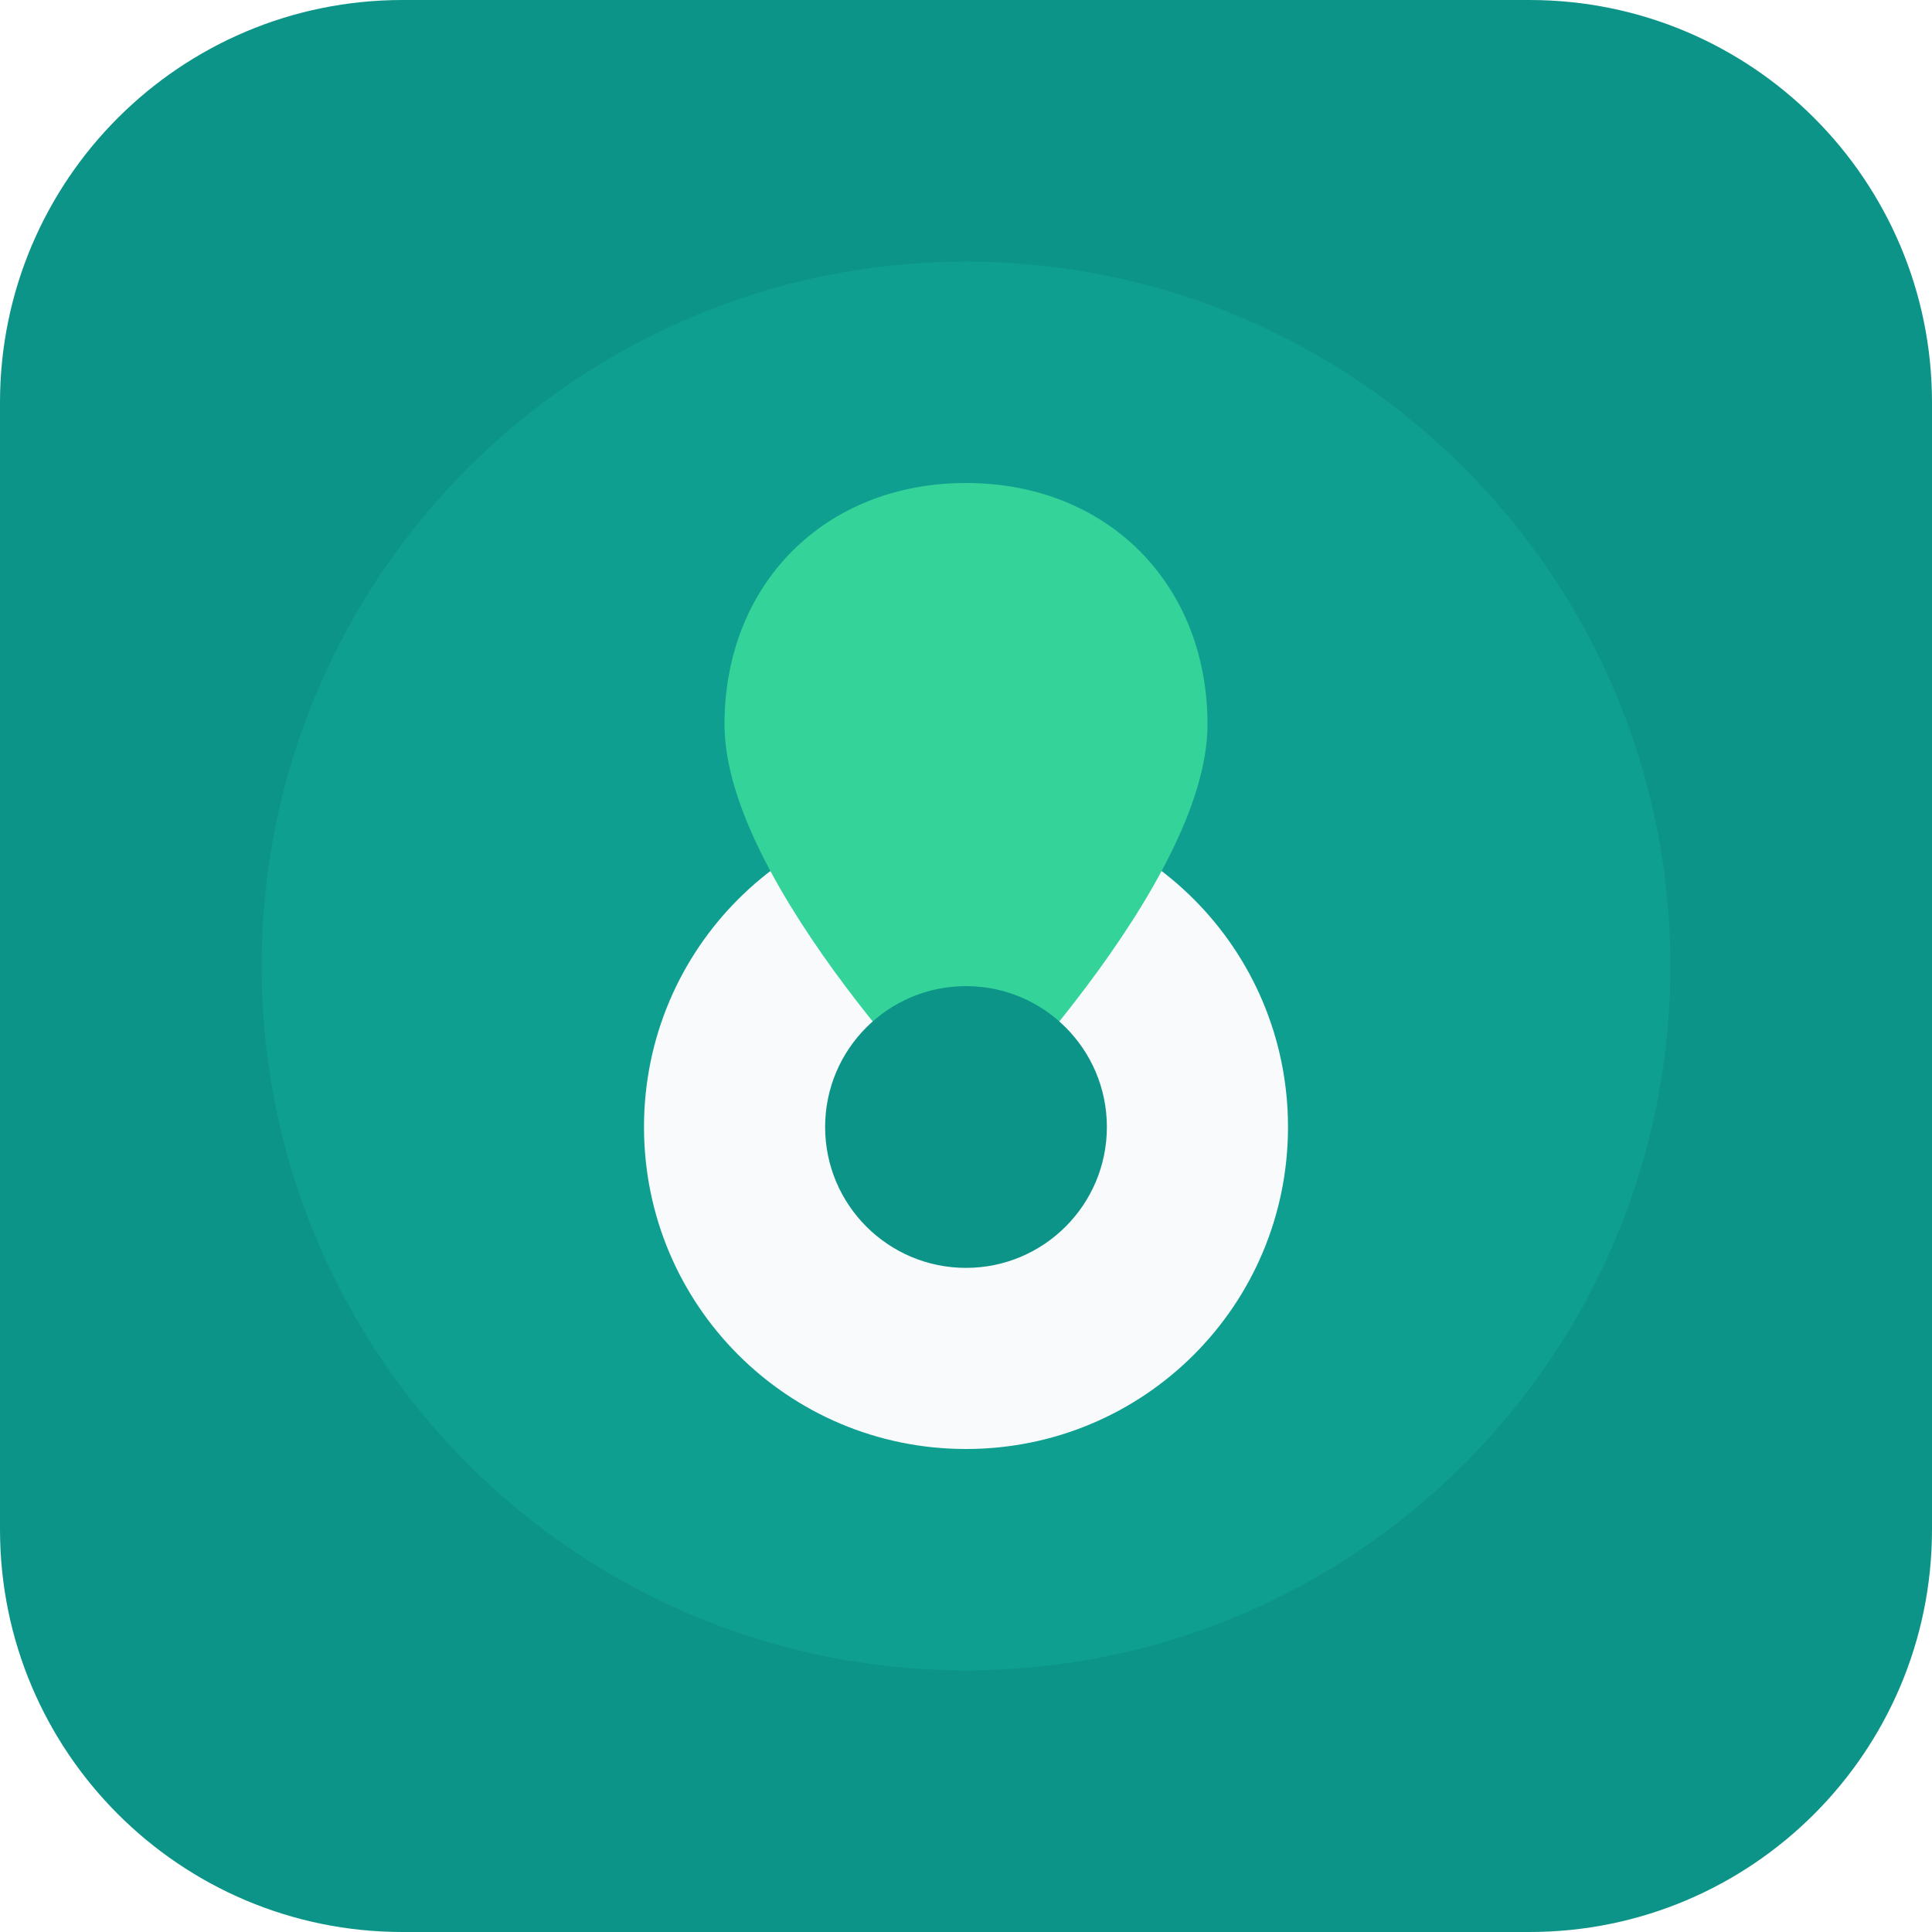
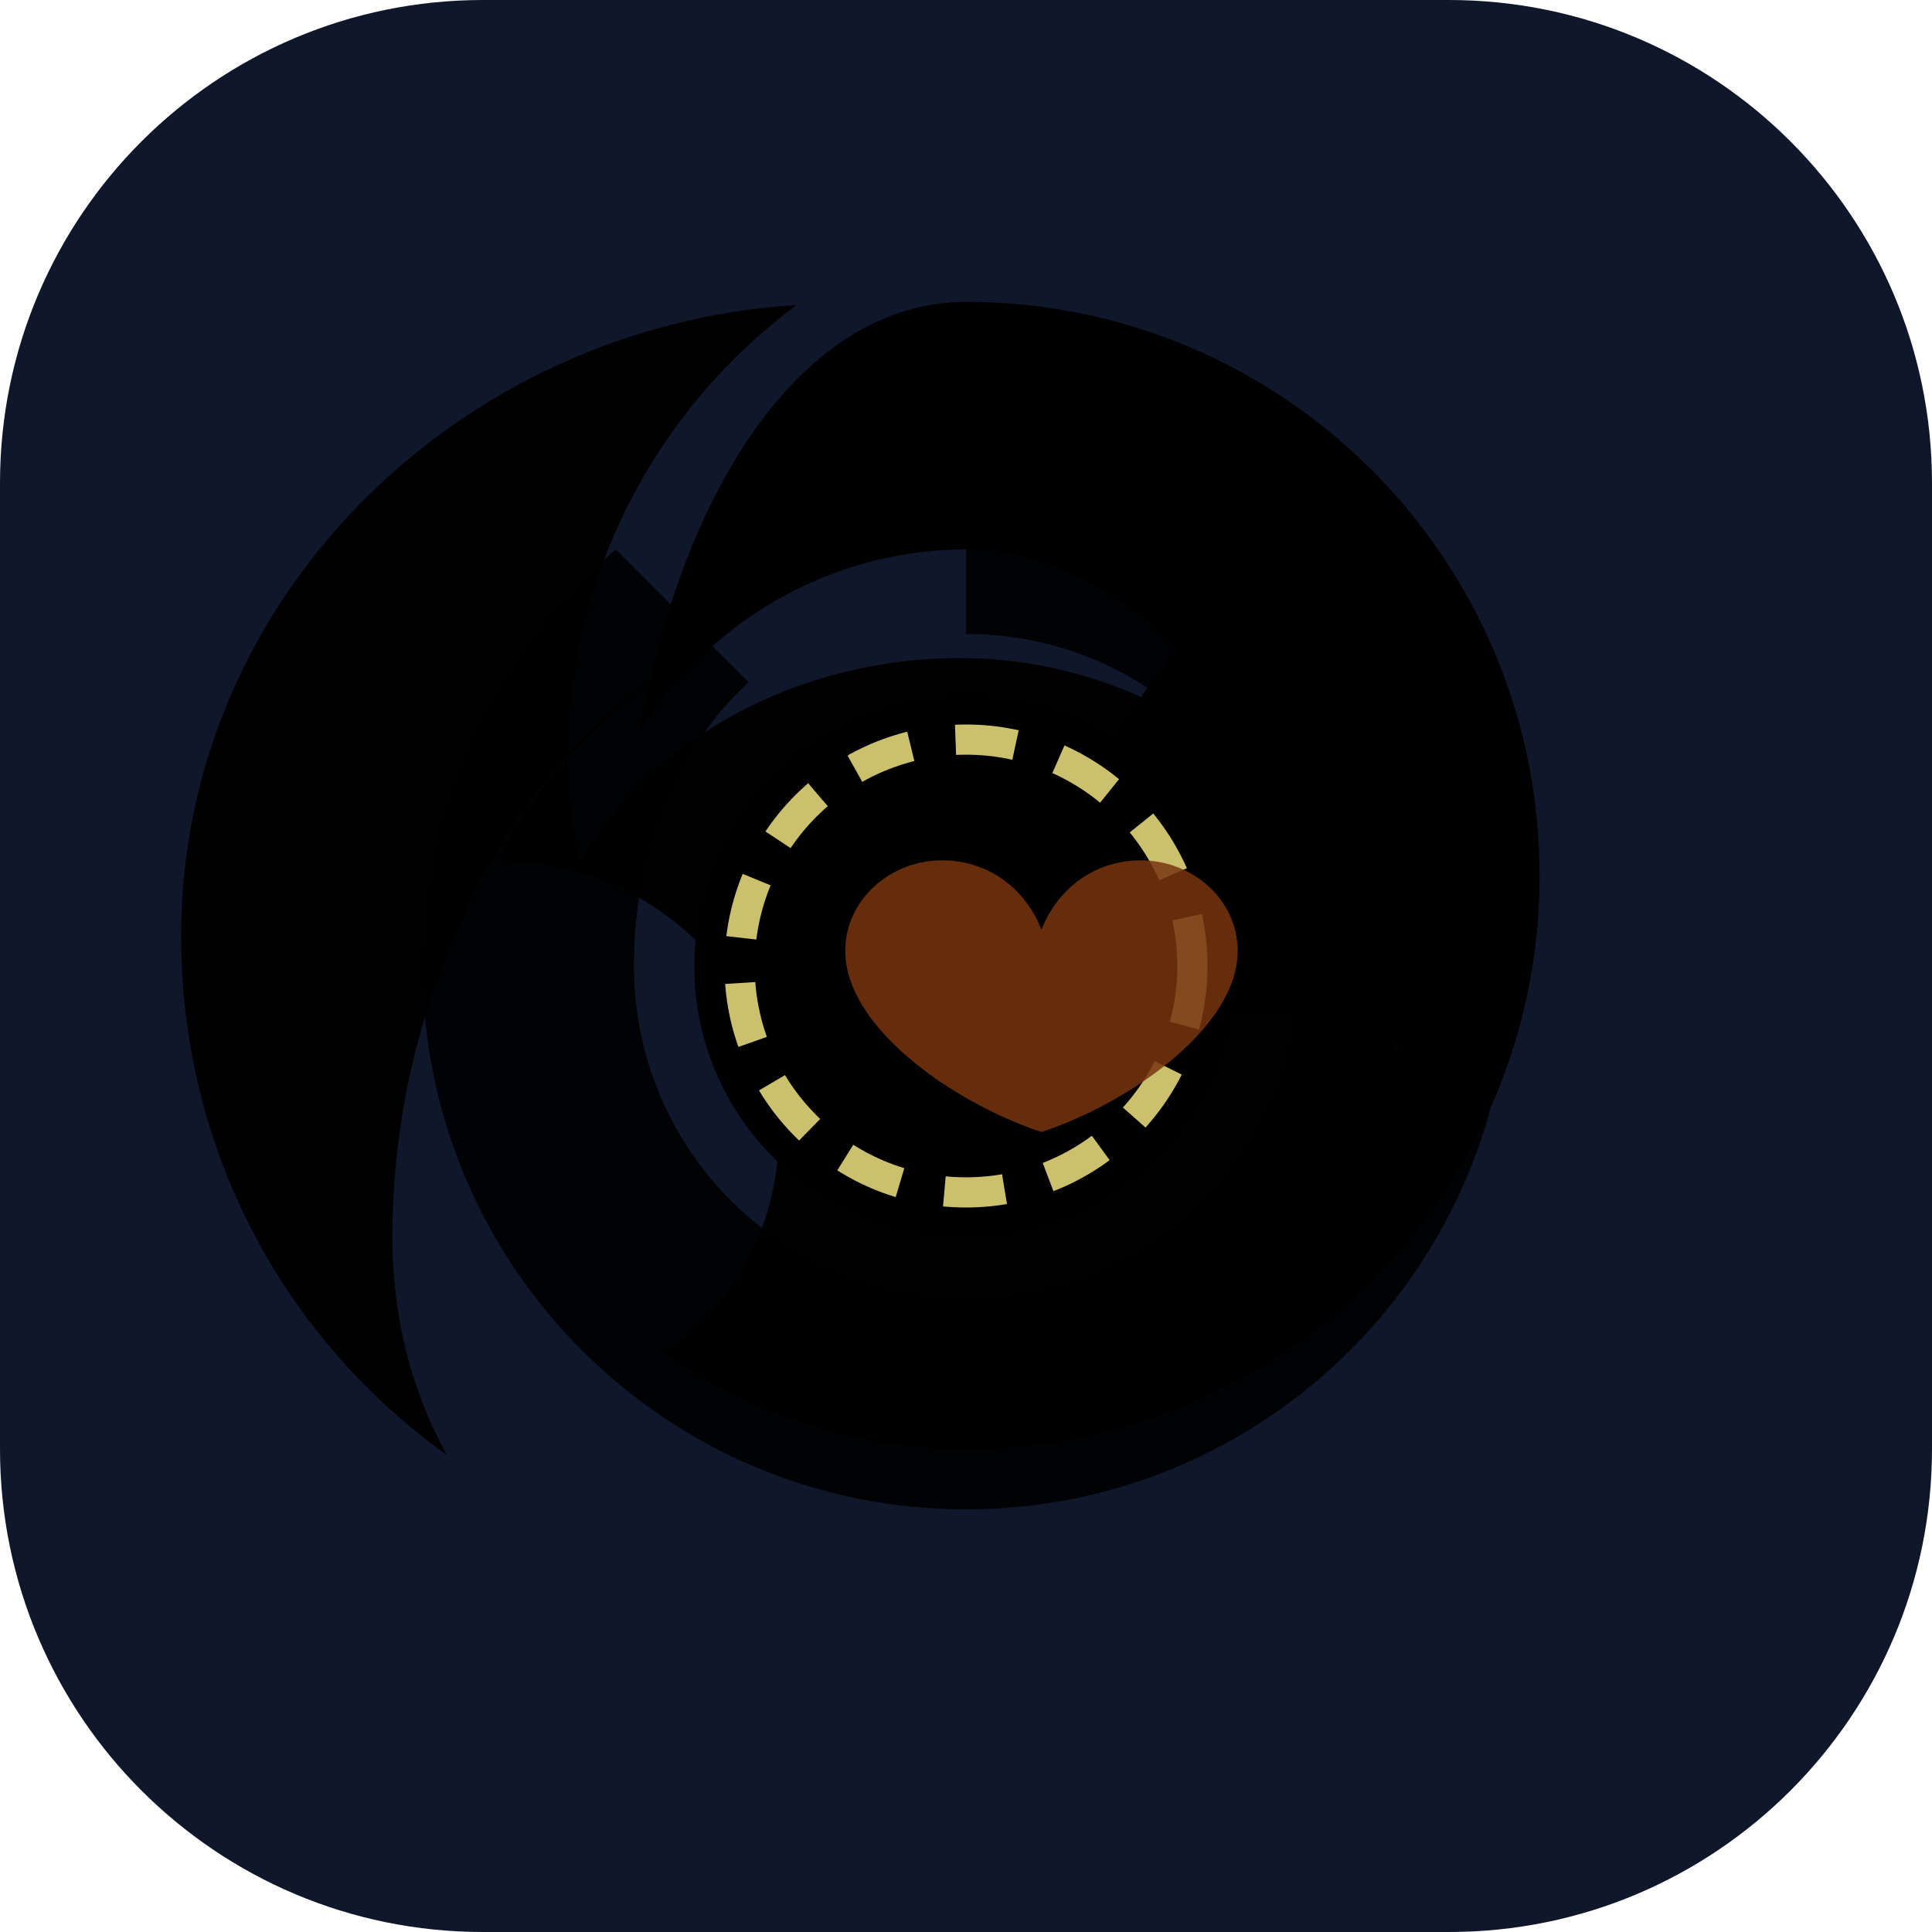
- <svg xmlns="http://www.w3.org/2000/svg" width="192" height="192" viewBox="0 0 192 192">
-   <rect width="192" height="192" rx="40" fill="#0D9488" />
-   <circle cx="96" cy="96" r="70" fill="#14B8A6" opacity="0.3" />
-   <path d="M64 112C64 94.3 78.3 80 96 80C113.7 80 128 94.3 128 112C128 129.7 113.7 144 96 144C78.3 144 64 129.7 64 112Z" fill="#F8FAFC" />
-   <path d="M96 48C82 48 72 58 72 72C72 88 96 112 96 112C96 112 120 88 120 72C120 58 110 48 96 48Z" fill="#34D399" />
-   <circle cx="96" cy="112" r="14" fill="#0D9488" />
+ <svg xmlns="http://www.w3.org/2000/svg" viewBox="0 0 192 192" fill="none">
+   <defs>
+     <linearGradient id="pwa-emerald" x1="36" y1="24" x2="156" y2="144" gradientUnits="userSpaceOnUse">
+       <stop offset="0%" stopColor="#10B981" />
+       <stop offset="100%" stopColor="#0D9488" />
+     </linearGradient>
+     <linearGradient id="pwa-amber" x1="144" y1="48" x2="48" y2="168" gradientUnits="userSpaceOnUse">
+       <stop offset="0%" stopColor="#F59E0B" />
+       <stop offset="100%" stopColor="#D97706" />
+     </linearGradient>
+     <linearGradient id="pwa-indigo" x1="60" y1="132" x2="132" y2="36" gradientUnits="userSpaceOnUse">
+       <stop offset="0%" stopColor="#6366F1" />
+       <stop offset="100%" stopColor="#4F46E5" />
+     </linearGradient>
+     <linearGradient id="pwa-coin" x1="66" y1="60" x2="126" y2="132" gradientUnits="userSpaceOnUse">
+       <stop offset="0%" stopColor="#FDE047" />
+       <stop offset="50%" stopColor="#F59E0B" />
+       <stop offset="100%" stopColor="#D97706" />
+     </linearGradient>
+   </defs>
+   <rect width="192" height="192" rx="48" fill="#0F172A" />
+   <g transform="translate(0, 0) scale(3)">
+     <path d="M32 10C42.49 10 51 18.5 51 29C51 31.86 50.36 34.58 49.22 37.03C47.88 35.15 45.4 33.6 42 33.6C36.6 33.6 33.6 37 32 41C32 29.5 39 21.5 39 21.5C37 19.5 34.6 18.2 32 18.2C27.5 18.2 23.5 20.6 21.2 24.2C22.6 16.2 26.6 10 32 10Z" fill="url(#pwa-emerald)" />
+     <path d="M51 29C51 39.5 42.5 48 32 48C28.2 48 24.8 46.8 22 44.8C24.4 43.2 25.8 40.5 25.8 37.5C25.8 32.5 21.5 28.5 16.5 28.5C18.2 25.2 21 22.5 24.5 20.8C20.2 22.8 16.8 26.5 15 31.2C13.7 34.2 13 37.5 13 41C13 43.6 13.6 46 14.8 48.2C9.5 44.4 6 38.2 6 31C6 19.8 15.2 10.8 26.4 10.1C21.8 13.5 18.8 19 18.8 25.2C18.8 26.4 19 27.5 19.2 28.6C21.5 24.5 26.4 21.8 31.8 21.8C35.5 21.8 39 23.2 41.6 25.6C44 28 45.6 31.2 46.2 34.8C49.2 33.2 51 31.2 51 29Z" fill="url(#pwa-amber)" opacity="0.95" />
+     <path d="M32 14C41.94 14 50 22.06 50 32C50 41.94 41.94 50 32 50C22.06 50 14 41.94 14 32C14 26.5 16.5 21.5 20.4 18.2L24.8 22.6C22.4 24.8 21 28.2 21 32C21 38.08 25.92 43 32 43C38.08 43 43 38.08 43 32C43 25.92 38.08 21 32 21V14Z" fill="url(#pwa-indigo)" opacity="0.92" />
+     <circle cx="32" cy="32" r="9" fill="url(#pwa-coin)" />
+     <circle cx="32" cy="32" r="7.5" fill="none" stroke="#FEF08A" stroke-width="1" stroke-dasharray="2 1.5" opacity="0.8" />
+     <path d="M28 31.5C28 29.8 29.5 28.5 31.2 28.5C32.8 28.5 34 29.5 34.5 30.8C35 29.5 36.2 28.5 37.8 28.5C39.5 28.5 41 29.8 41 31.5C41 34 37.5 36.5 34.5 37.5C31.5 36.5 28 34 28 31.5Z" fill="#78350F" opacity="0.85" />
+   </g>
</svg>
